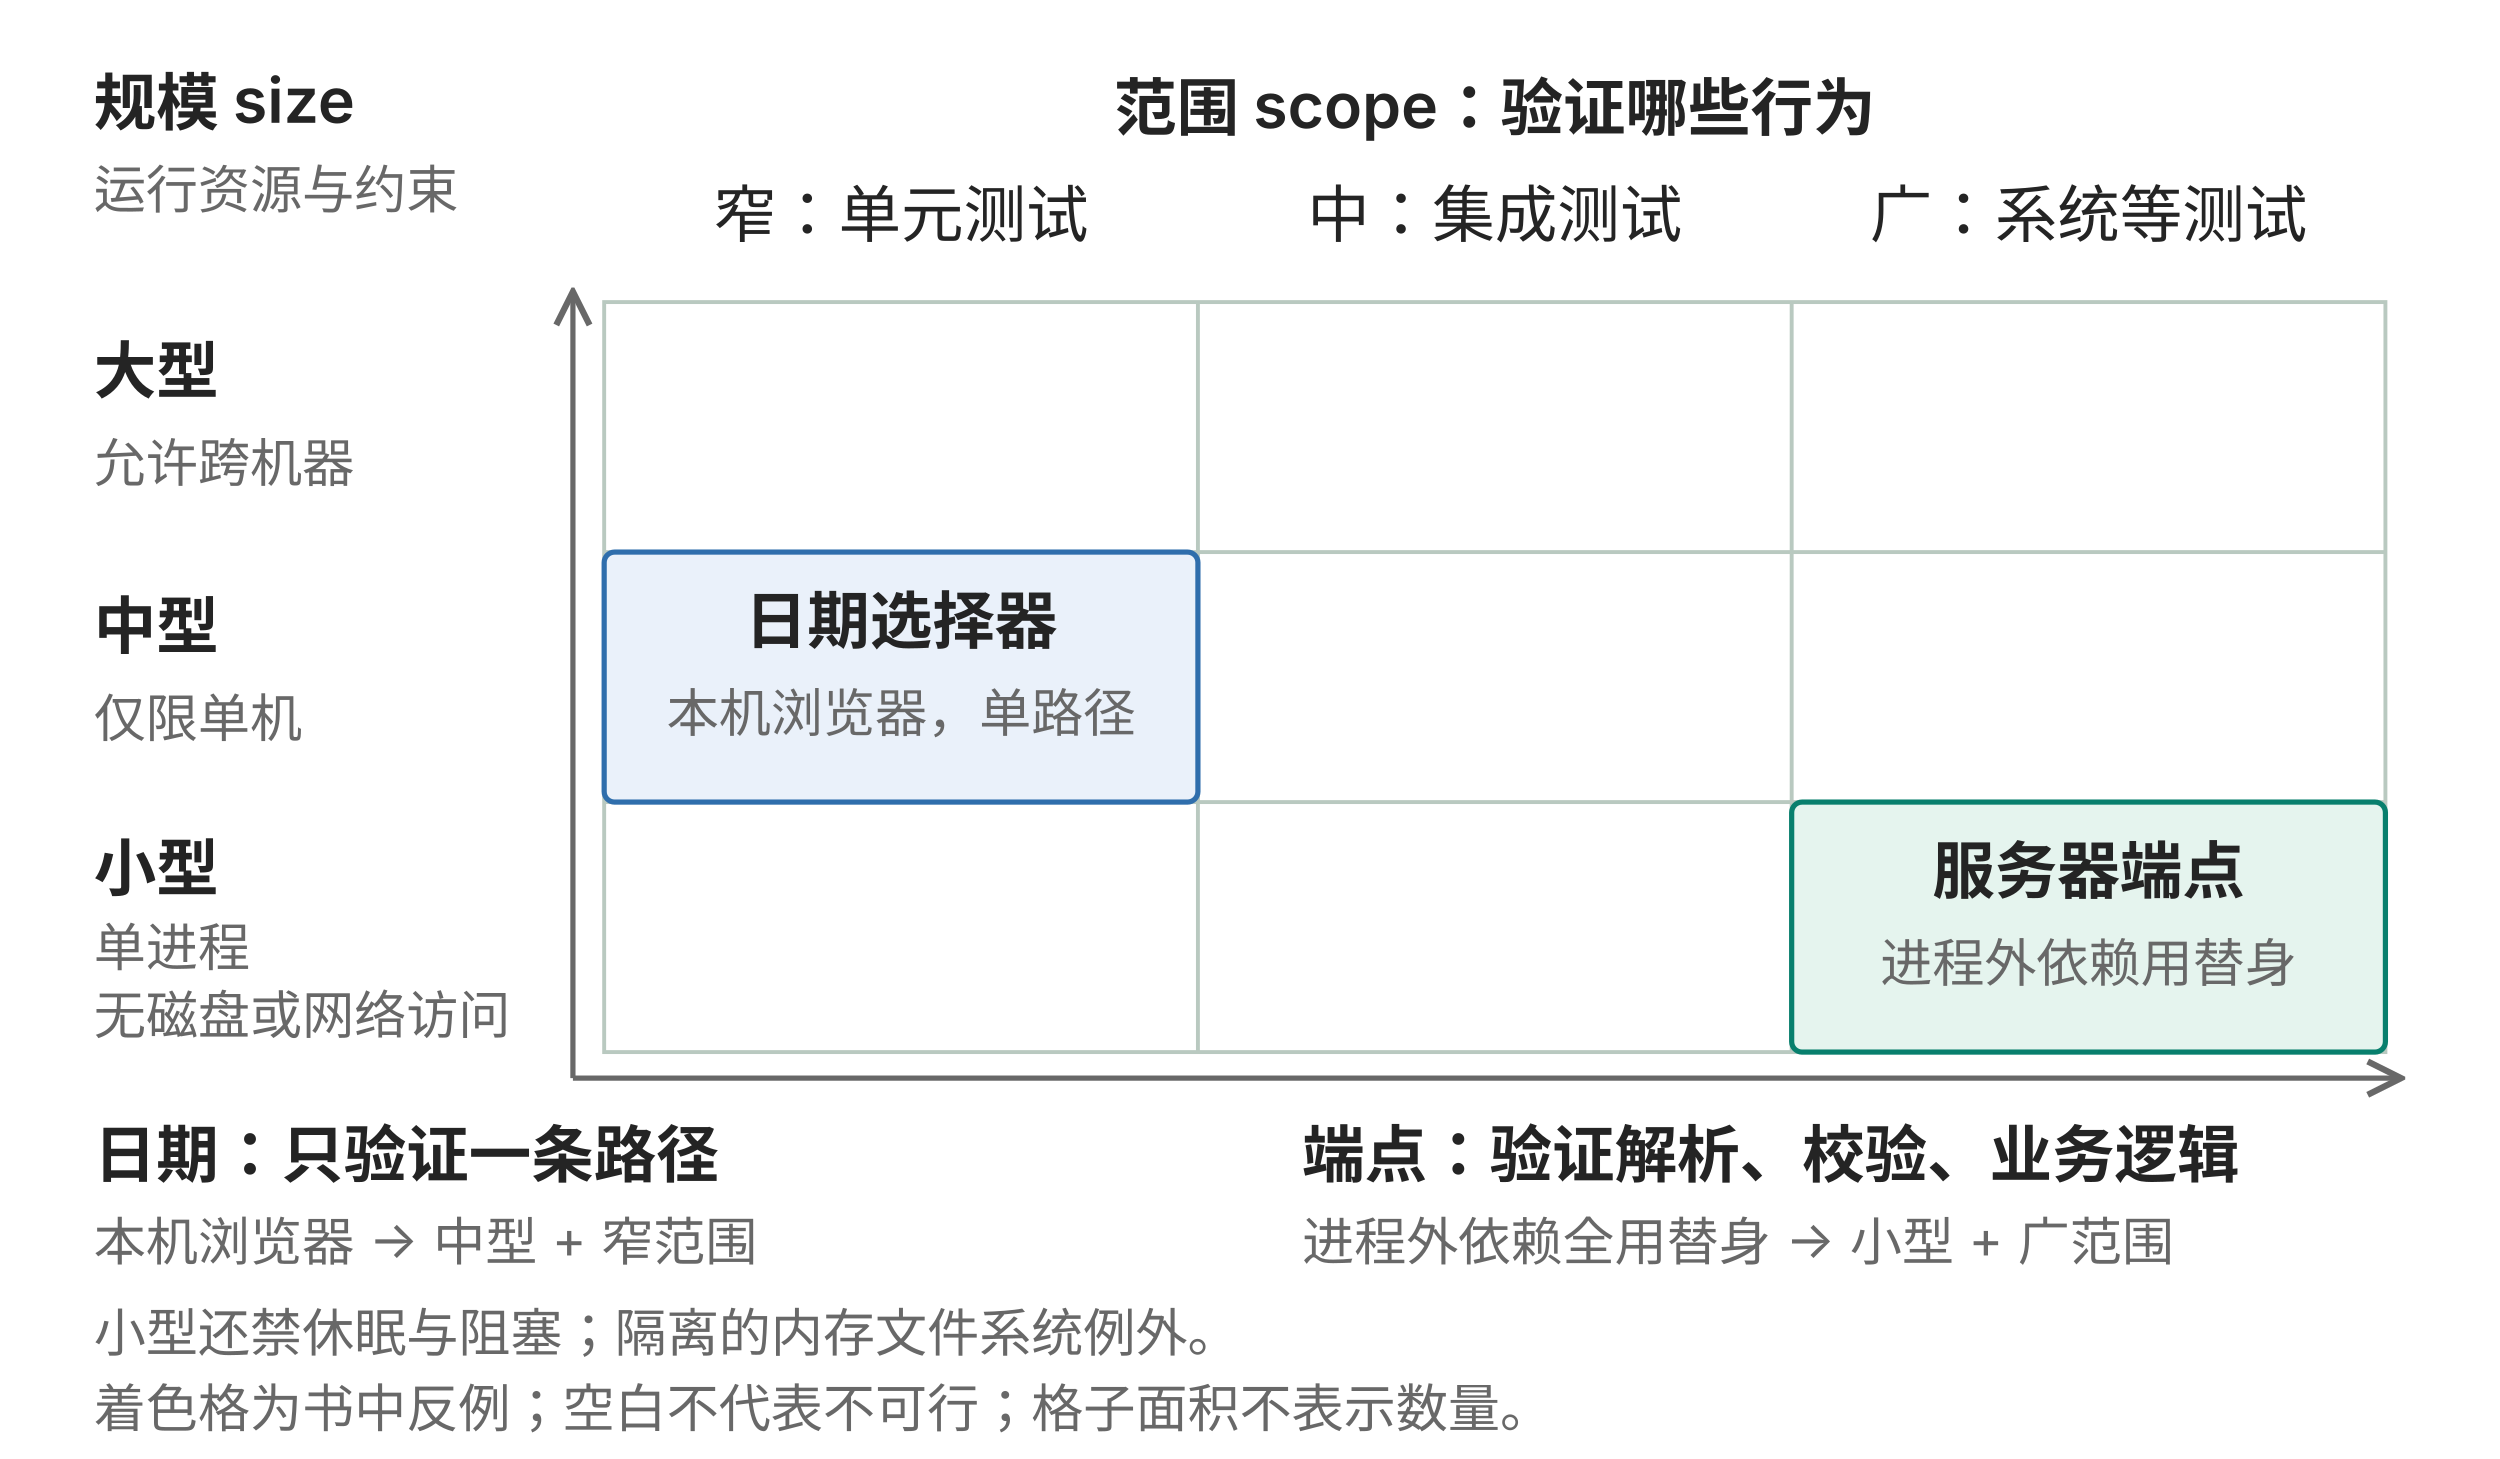
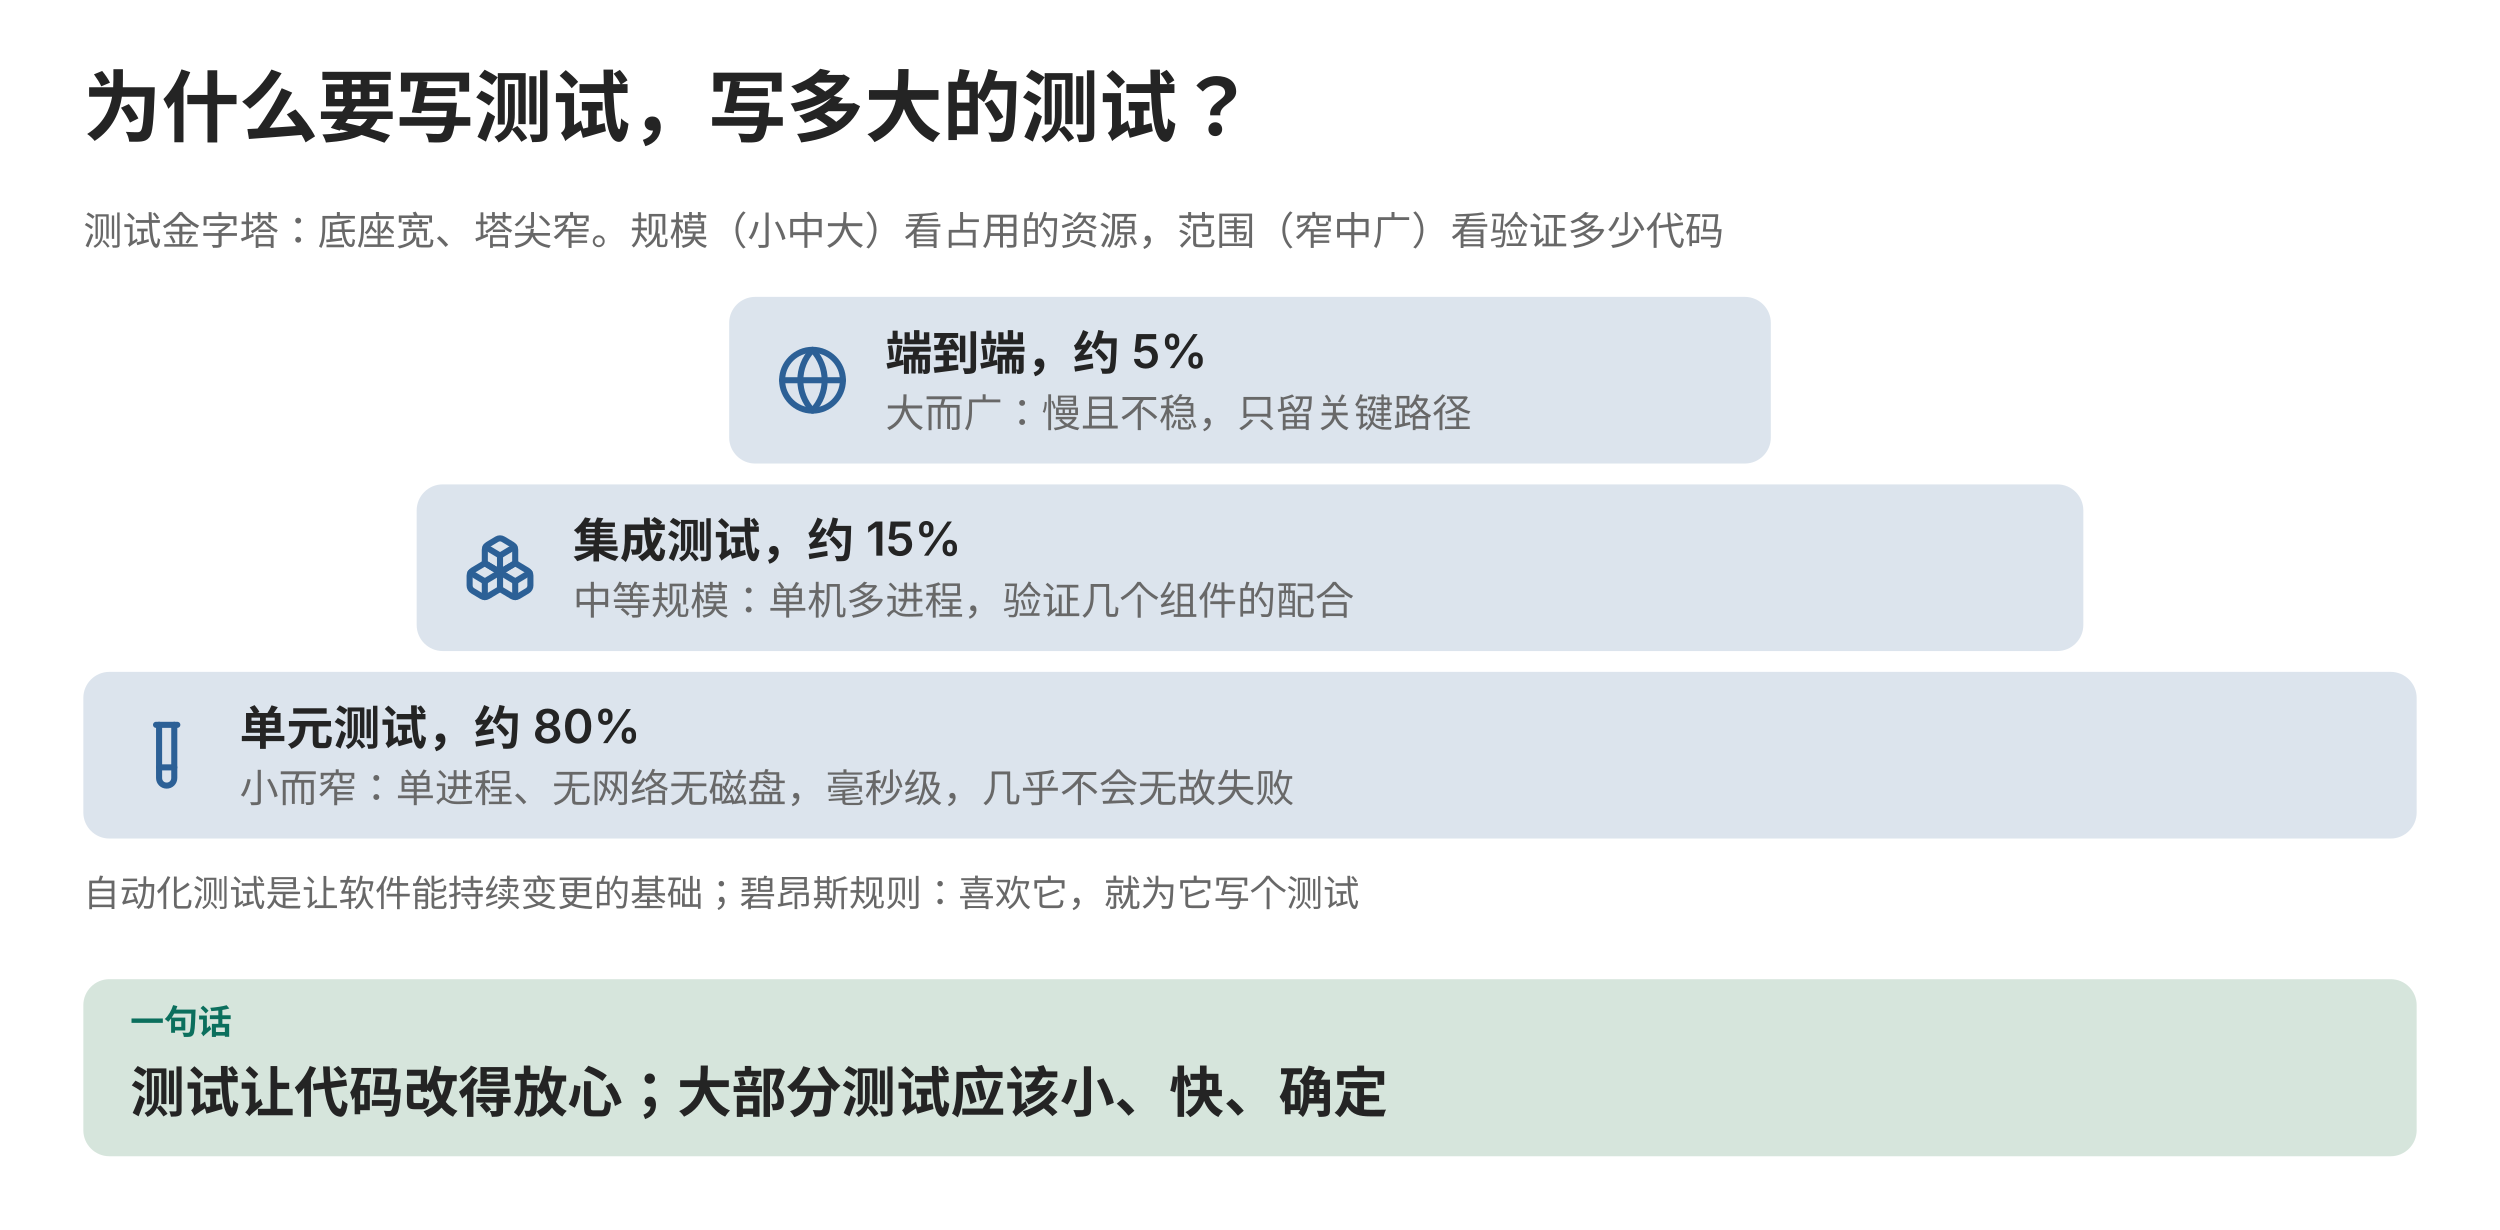
- <svg xmlns="http://www.w3.org/2000/svg" id="ch11-diagram" class="chapter-svg cg-ch11" role="img" aria-labelledby="ch11-title ch11-desc" viewBox="0 0 960 560" width="960" height="560">
+ <svg xmlns="http://www.w3.org/2000/svg" width="960" height="472" viewBox="0 0 960 472" class="chapter-svg cg-ch11" data-layout="desktop" role="img" aria-labelledby="ch11-title ch11-desc">
+   <style>
+     .cg-ch11[data-layout="desktop"] text {font-family:-apple-system,BlinkMacSystemFont,'Segoe UI','PingFang SC','Microsoft YaHei',sans-serif;fill:var(--diagram-ink,#242424)}
+     .cg-ch11[data-layout="desktop"] .headline {font-size:30px;font-weight:600}
+     .cg-ch11[data-layout="desktop"] .headline-m {font-size:23px;font-weight:600}
+     .cg-ch11[data-layout="desktop"] .story-headline {font-size:26px;font-weight:600}
+     .cg-ch11[data-layout="desktop"] .story-headline-m {font-size:21px;font-weight:600}
+     .cg-ch11[data-layout="desktop"] .h22 {font-size:22px;font-weight:600}
+     .cg-ch11[data-layout="desktop"] .h20 {font-size:20px;font-weight:600}
+     .cg-ch11[data-layout="desktop"] .h19 {font-size:19px;font-weight:600}
+     .cg-ch11[data-layout="desktop"] .h18 {font-size:18px;font-weight:600}
+     .cg-ch11[data-layout="desktop"] .h16 {font-size:16px;font-weight:600}
+     .cg-ch11[data-layout="desktop"] .t15 {font-size:15px}
+     .cg-ch11[data-layout="desktop"] .t14 {font-size:14px}
+     .cg-ch11[data-layout="desktop"] .c15 {font-size:15px;fill:var(--diagram-muted,#686868)}
+     .cg-ch11[data-layout="desktop"] .c14 {font-size:14px;fill:var(--diagram-muted,#686868)}
+     .cg-ch11[data-layout="desktop"] .c13 {font-size:13px;fill:var(--diagram-muted,#686868)}
+     .cg-ch11[data-layout="desktop"] .tag {font-size:13px;font-weight:600;fill:var(--diagram-primary,#0b6f5d)}
+     .cg-ch11[data-layout="desktop"] .act {font-size:12px;font-weight:600;letter-spacing:1px}
+     .cg-ch11[data-layout="desktop"] .answer {font-size:21px;font-weight:600}
+     .cg-ch11[data-layout="desktop"] .answer-m {font-size:17px;font-weight:600}
+     .cg-ch11[data-layout="desktop"] .emph {font-size:20px;font-weight:600}
+     .cg-ch11[data-layout="desktop"] .emph-m {font-size:18px;font-weight:600}
+   </style>
+   <rect x="0" y="0" width="960" height="472" fill="var(--diagram-bg,#fff)" />
  <defs>
-     <marker id="ch11-arrow" viewBox="0 0 10 10" refX="9" refY="5" markerWidth="8" markerHeight="8" orient="auto-start-reverse">
-       <path d="M1 1 L9 5 L1 9" fill="none" stroke="var(--diagram-muted,#686868)" stroke-width="1.5" />
+     <marker id="ch11-arrow" viewBox="0 0 10 10" refX="9" refY="5" markerWidth="9" markerHeight="9" orient="auto" markerUnits="userSpaceOnUse">
+       <path d="M1 1L9 5L1 9Z" fill="var(--diagram-line,#aebbad)" />
    </marker>
  </defs>
-   <style>
-     .cg-ch11#ch11-diagram text{font-family:-apple-system,BlinkMacSystemFont,'Segoe UI','PingFang SC','Microsoft YaHei',sans-serif;font-size:24px;font-weight:400;letter-spacing:0;fill:var(--diagram-ink,#242424)}
-     .cg-ch11#ch11-diagram .strong{font-weight:600}
-     .cg-ch11#ch11-diagram .secondary{font-size:20px;fill:var(--diagram-muted,#686868)}
-     .cg-ch11#ch11-diagram .grid{fill:none;stroke:var(--diagram-line,#b9c9c0);stroke-width:1.5}
-     .cg-ch11#ch11-diagram .axis{fill:none;stroke:var(--diagram-muted,#686868);stroke-width:2;marker-end:url(#ch11-arrow)}
-     .cg-ch11#ch11-diagram .browser{fill:var(--diagram-secondary-soft,#eaf1fa);stroke:var(--diagram-secondary,#2f6eac);stroke-width:2}
-     .cg-ch11#ch11-diagram .endpoint{fill:var(--diagram-primary-soft,#e5f4ee);stroke:var(--diagram-primary,#087f6d);stroke-width:2}
-   </style>
-   <rect width="960" height="560" fill="var(--diagram-bg,#fff)" />
-   <g id="ch11-dimensions">
-     <text class="strong" x="36" y="48">规模 size</text>
-     <text class="secondary" x="36" y="80">运行资源与约束</text>
-     <text class="strong" x="574" y="50" text-anchor="middle">范围 scope：验证哪些行为</text>
-     <text x="346" y="91" text-anchor="middle">窄：单元测试</text>
-     <text x="574" y="91" text-anchor="middle">中：集成测试</text>
-     <text x="802" y="91" text-anchor="middle">广：系统等测试</text>
+   <text x="32.0" y="52.0" class="headline" text-anchor="start">为什么要写测试，写多大的测试？</text>
+   <text x="32.0" y="94.0" class="c15" text-anchor="start">测试金字塔：底座宽、塔尖窄。规模（小中大）看占用的资源，范围（窄中广）看验证多少代码</text>
+   <rect x="280.0" y="114.0" width="400.0" height="64.0" rx="10" fill="var(--diagram-secondary-soft,#dce4ed)" />
+   <g transform="translate(298.0,132.0) scale(1.167)" fill="none" stroke="var(--diagram-secondary,#2c6096)" stroke-width="2" stroke-linecap="round" stroke-linejoin="round">
+     <circle cx="12" cy="12" r="10" />
+     <path d="M12 2a14.5 14.5 0 0 0 0 20 14.5 14.5 0 0 0 0-20" />
+     <path d="M2 12h20" />
  </g>
-   <g id="ch11-size-labels">
-     <text class="strong" x="36" y="151">大型</text>
-     <text class="secondary" x="36" y="185">允许跨机器</text>
-     <text class="strong" x="36" y="249">中型</text>
-     <text class="secondary" x="36" y="283">仅限单机</text>
-     <text class="strong" x="36" y="342">小型</text>
-     <text class="secondary" x="36" y="371">
-       <tspan x="36">单进程</tspan>
-       <tspan x="36" dy="26">无磁盘或网络访问</tspan>
-     </text>
+   <text x="340.0" y="142.0" class="h18" text-anchor="start">端到端，约 5%</text>
+   <text x="340.0" y="164.0" class="c15" text-anchor="start">大而广：慢且不稳，只留关键路径</text>
+   <rect x="160.0" y="186.0" width="640.0" height="64.0" rx="10" fill="var(--diagram-secondary-soft,#dce4ed)" />
+   <g transform="translate(178.0,204.0) scale(1.167)" fill="none" stroke="var(--diagram-secondary,#2c6096)" stroke-width="2" stroke-linecap="round" stroke-linejoin="round">
+     <path d="M2.97 12.92A2 2 0 0 0 2 14.63v3.24a2 2 0 0 0 .97 1.71l3 1.8a2 2 0 0 0 2.06 0L12 19v-5.5l-5-3-4.03 2.42Z" />
+     <path d="m7 16.5-4.74-2.85" />
+     <path d="m7 16.5 5-3" />
+     <path d="M7 16.5v5.17" />
+     <path d="M12 13.5V19l3.97 2.38a2 2 0 0 0 2.06 0l3-1.8a2 2 0 0 0 .97-1.71v-3.24a2 2 0 0 0-.97-1.71L17 10.5l-5 3Z" />
+     <path d="m17 16.5-5-3" />
+     <path d="m17 16.5 4.74-2.85" />
+     <path d="M17 16.5v5.17" />
+     <path d="M7.97 4.42A2 2 0 0 0 7 6.13v4.37l5 3 5-3V6.13a2 2 0 0 0-.97-1.71l-3-1.8a2 2 0 0 0-2.06 0l-3 1.8Z" />
+     <path d="M12 8 7.26 5.15" />
+     <path d="m12 8 4.74-2.85" />
+     <path d="M12 13.5V8" />
  </g>
-   <path class="grid" d="M232 116 H916 V404 H232 Z M460 116 V404 M688 116 V404 M232 212 H916 M232 308 H916" />
-   <path class="axis" d="M220 414 V112" />
-   <path class="axis" d="M220 414 H922" />
-   <g id="ch11-narrow-medium-example">
-     <rect class="browser" x="232" y="212" width="228" height="96" rx="4" />
-     <text class="strong" x="346" y="247" text-anchor="middle">日期选择器</text>
-     <text class="secondary" x="346" y="281" text-anchor="middle">本机浏览器，单路径</text>
+   <text x="220.0" y="214.0" class="h18" text-anchor="start">集成测试，约 15%</text>
+   <text x="220.0" y="236.0" class="c15" text-anchor="start">中等规模：单机多进程，验证几个组件的配合</text>
+   <rect x="32.0" y="258.0" width="896.0" height="64.0" rx="10" fill="var(--diagram-secondary-soft,#dce4ed)" />
+   <g transform="translate(50.0,276.0) scale(1.167)" fill="none" stroke="var(--diagram-secondary,#2c6096)" stroke-width="2" stroke-linecap="round" stroke-linejoin="round">
+     <path d="M14.5 2v17.5c0 1.4-1.1 2.5-2.5 2.5c-1.4 0-2.5-1.1-2.5-2.5V2" />
+     <path d="M8.5 2h7" />
+     <path d="M14.5 16h-5" />
  </g>
-   <g id="ch11-broad-small-example">
-     <rect class="endpoint" x="688" y="308" width="228" height="96" rx="4" />
-     <text class="strong" x="802" y="343" text-anchor="middle">服务器端点</text>
-     <text class="secondary" x="802" y="377" text-anchor="middle">进程外依赖用替身</text>
-   </g>
-   <text class="strong" x="36" y="452">日期：只验证一条路径</text>
-   <text class="secondary" x="36" y="484">本机浏览器 → 中型 + 窄范围</text>
-   <text class="strong" x="500" y="452">端点：验证解析、校验、业务逻辑</text>
-   <text class="secondary" x="500" y="484">进程外依赖全用替身 → 小型 + 广范围</text>
-   <text class="secondary" x="36" y="519">小型还禁休眠与阻塞；隔离的内存文件系统例外。</text>
-   <text class="secondary" x="36" y="548">着色格为书中反例；空白不代表不可行；格子面积不表示数量。</text>
+   <text x="92.0" y="286.0" class="h18" text-anchor="start">单元测试，约 80%</text>
+   <text x="92.0" y="308.0" class="c15" text-anchor="start">小而窄：单进程、无网络无磁盘，毫秒级，几乎不会无故失败</text>
+   <text x="32.0" y="348.0" class="c14" text-anchor="start">自动化测试是让软件能持续变更的基础；碧昂斯规则：喜欢它，就为它写个测试</text>
+   <rect x="32.0" y="376.0" width="896.0" height="68.0" rx="10" fill="var(--diagram-primary-soft,#d6e5dc)" />
+   <text x="50.0" y="397.0" class="tag" text-anchor="start">一句话</text>
+   <text x="50.0" y="427.0" class="answer" text-anchor="start">测试让代码改得放心；大部分测试应该小、快、确定</text>
</svg>
